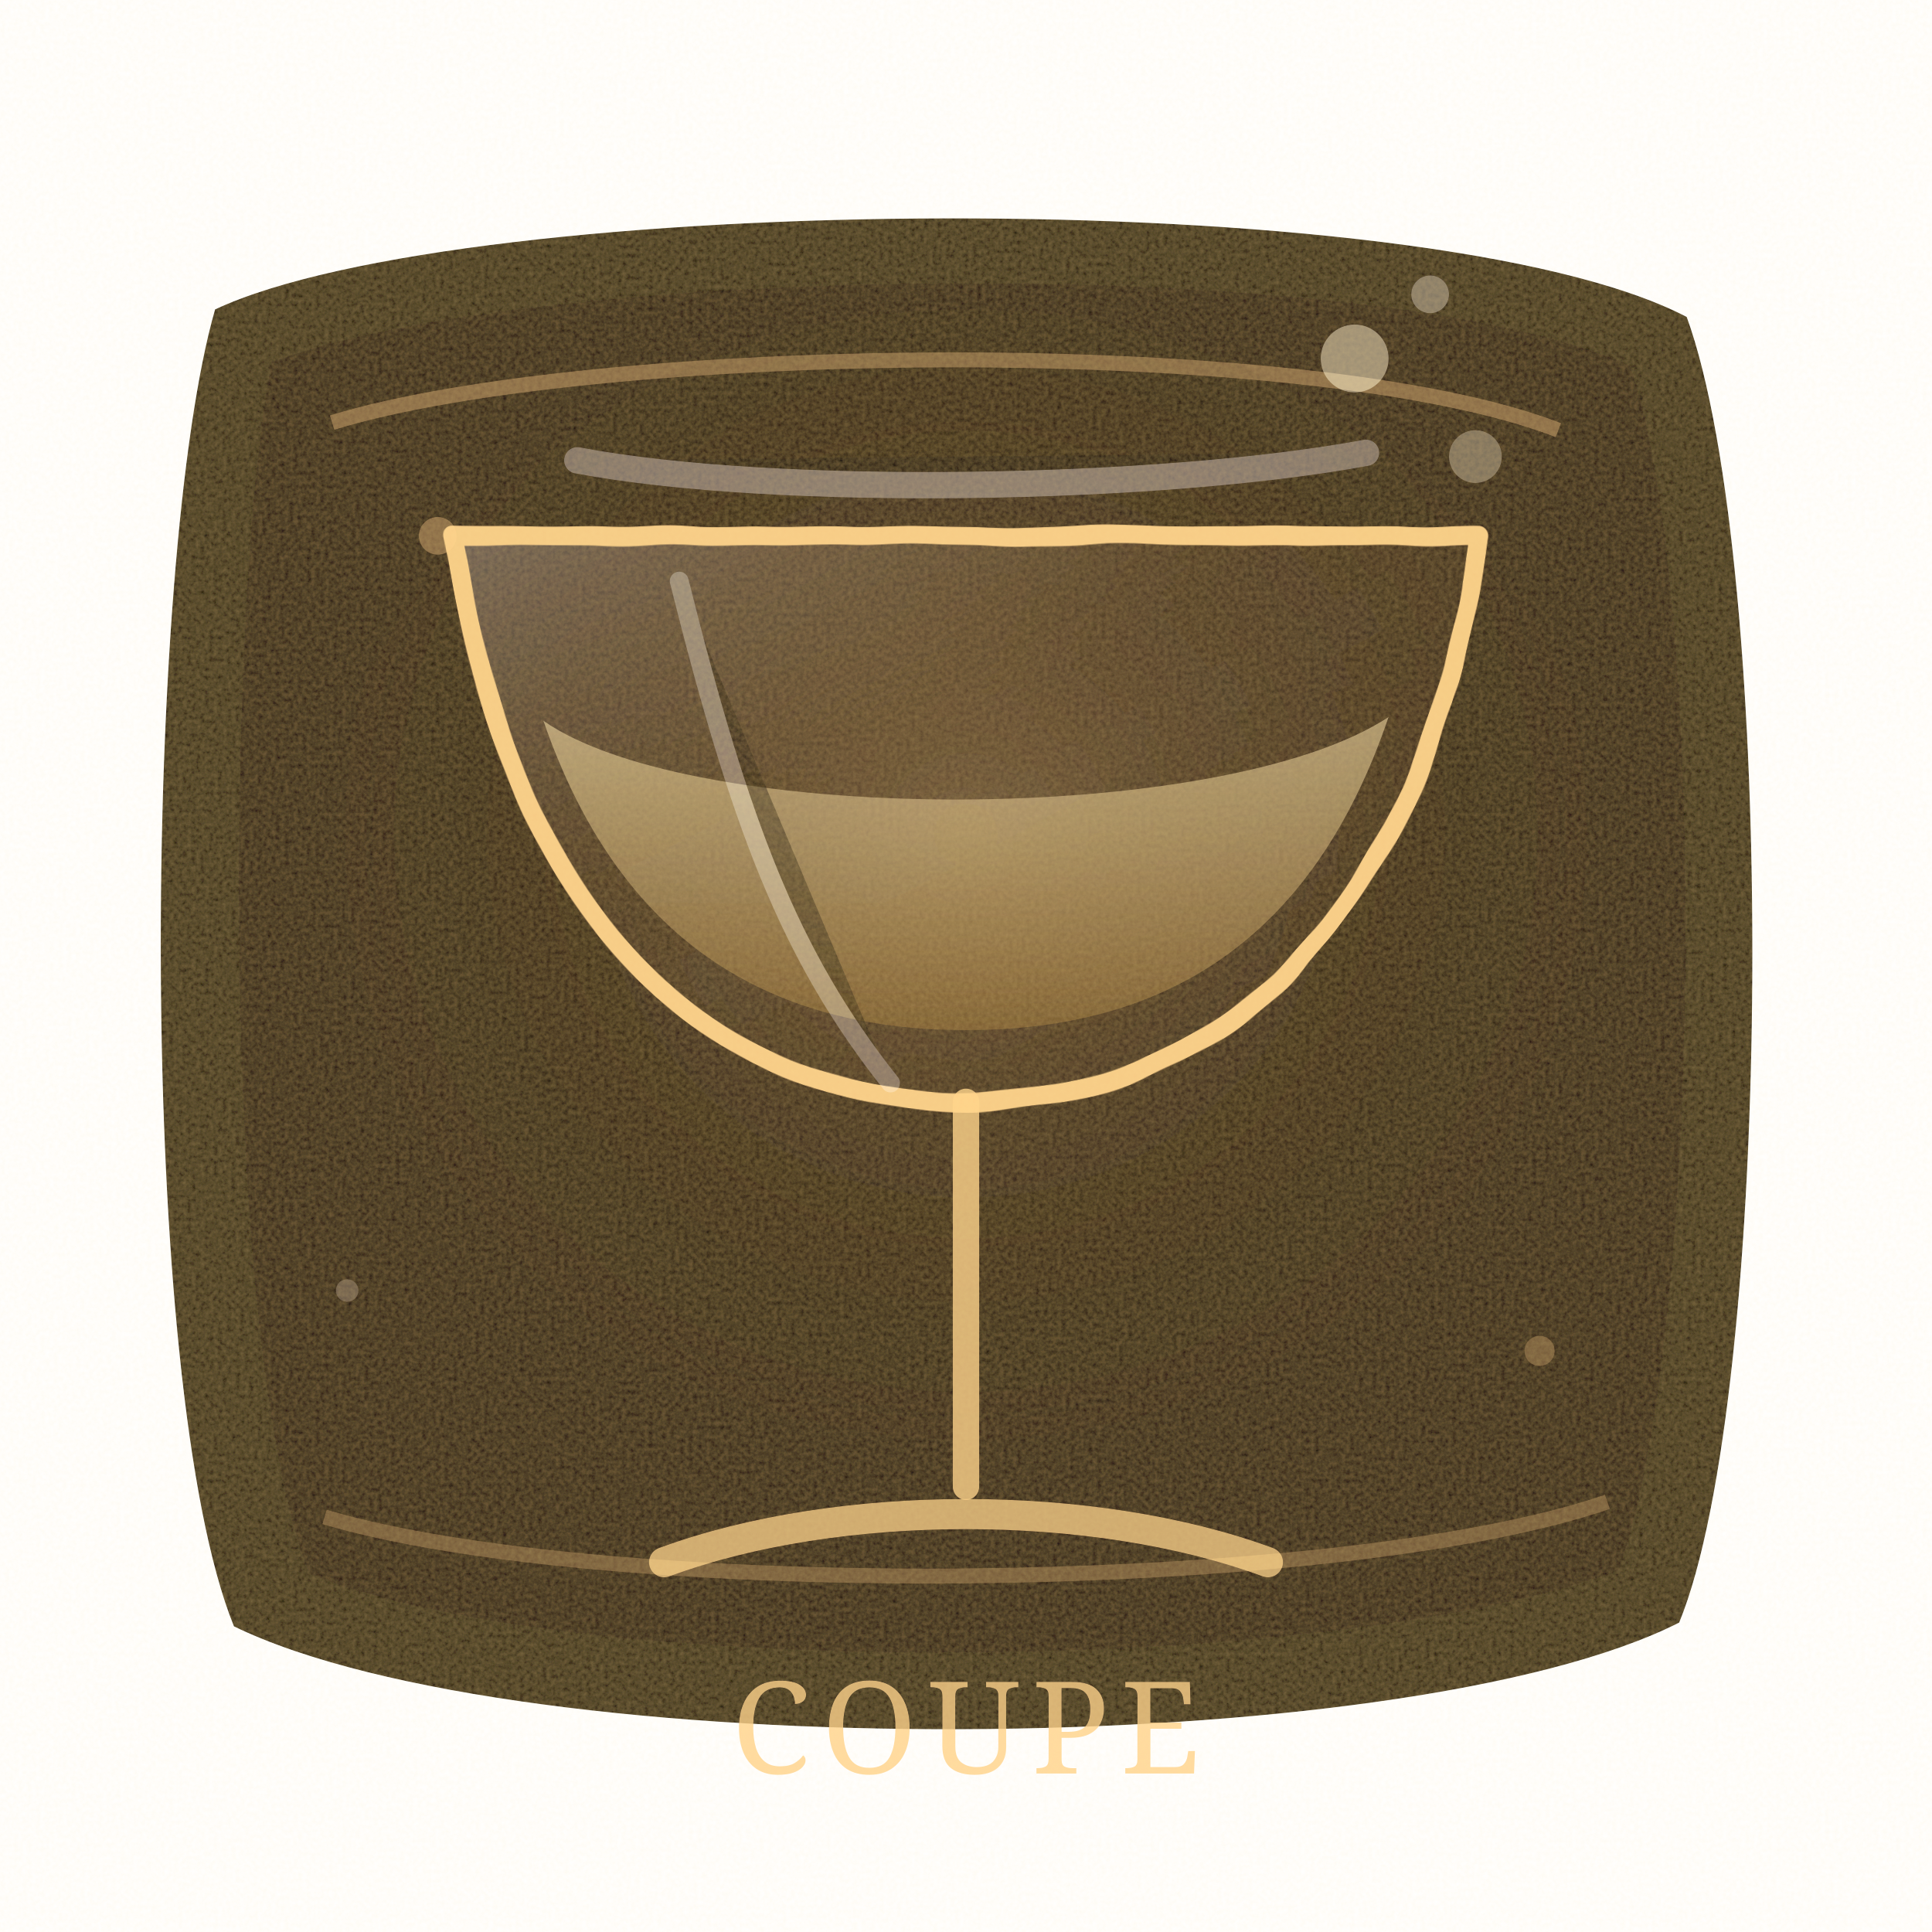
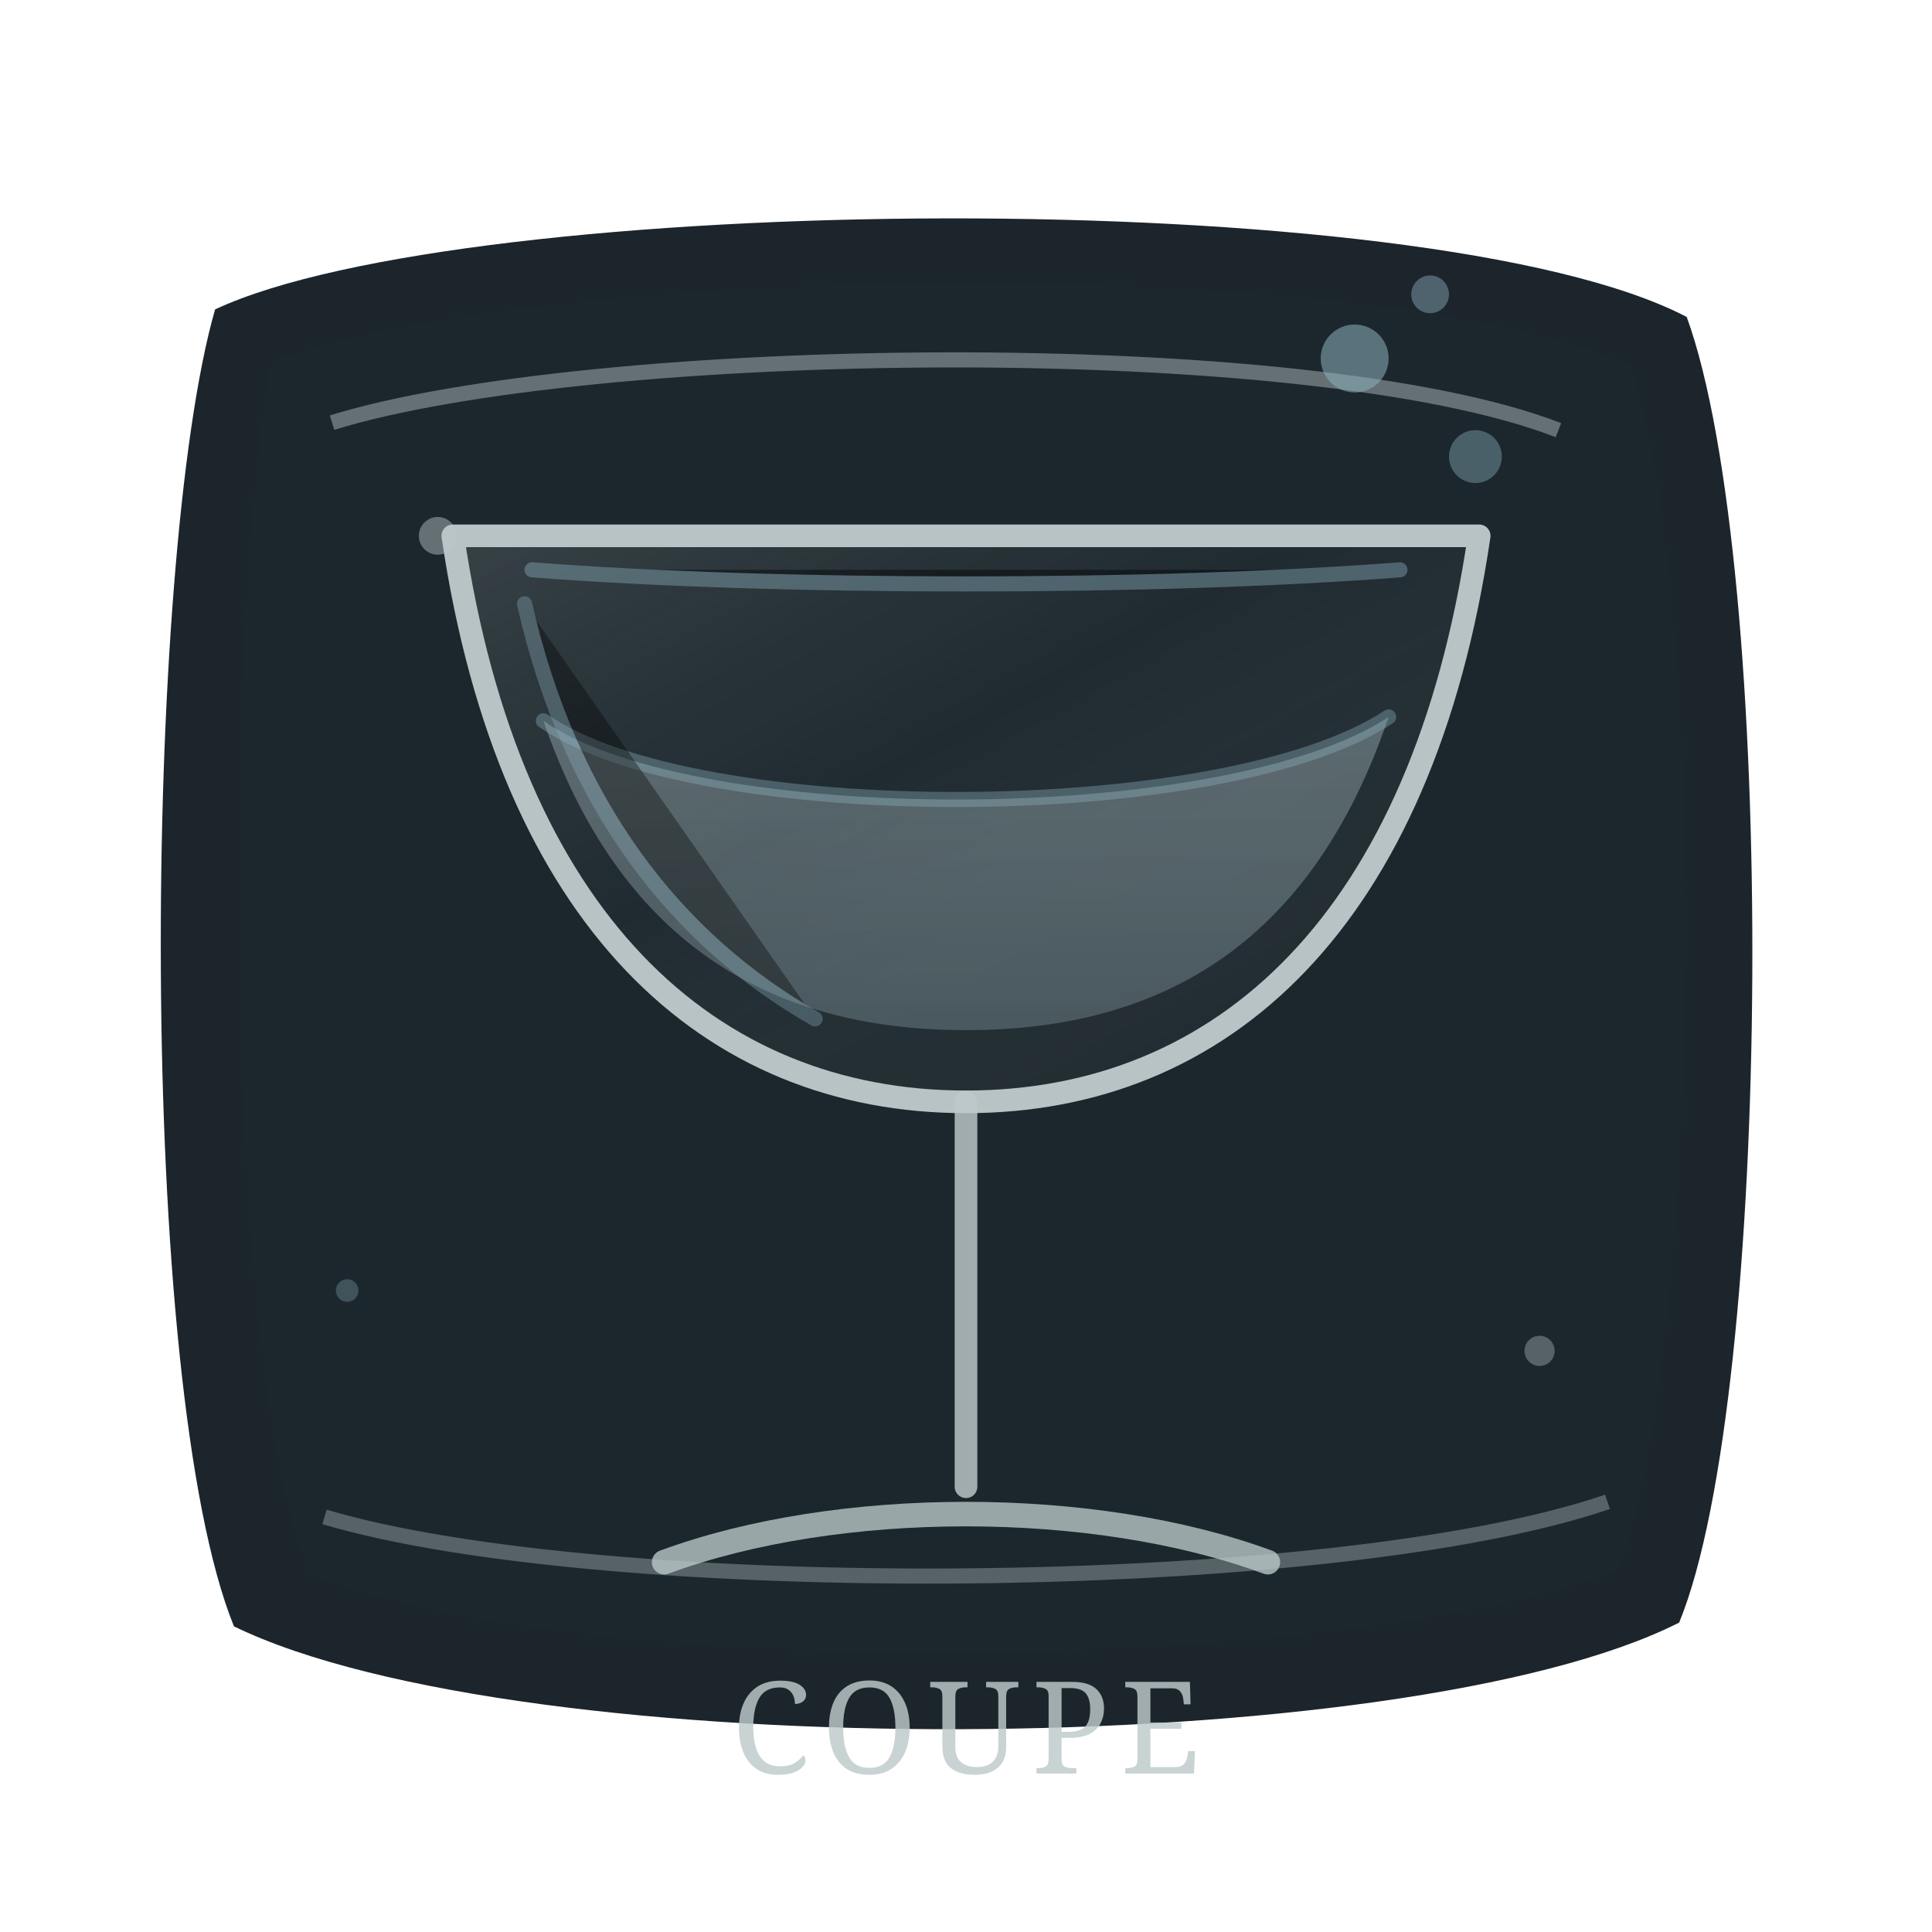
<svg xmlns="http://www.w3.org/2000/svg" viewBox="0 0 512 512" role="img" aria-label="Coupe drink label">
  <defs>
-     <filter id="paper" x="-20%" y="-20%" width="140%" height="140%">
-       <feTurbulence type="fractalNoise" baseFrequency="0.85" numOctaves="4" seed="85" result="noise" />
-       <feColorMatrix in="noise" type="matrix" values="0 0 0 0 0.95 0 0 0 0 0.78 0 0 0 0 0.45 0 0 0 .16 0" />
-       <feBlend in="SourceGraphic" mode="soft-light" />
-     </filter>
-     <filter id="ink" x="-20%" y="-20%" width="140%" height="140%">
-       <feTurbulence type="fractalNoise" baseFrequency="0.035" numOctaves="2" seed="65" result="wobble" />
-       <feDisplacementMap in="SourceGraphic" in2="wobble" scale="2.1" />
-     </filter>
    <linearGradient id="glass" x1="0" x2="1" y1="0" y2="1">
-       <stop offset="0" stop-color="#fff7e8" stop-opacity=".34" />
-       <stop offset=".42" stop-color="#ffd28a" stop-opacity=".08" />
-       <stop offset="1" stop-color="#0c0705" stop-opacity=".2" />
+       <stop offset="0" stop-color="#e5e8e5" stop-opacity=".14" />
+       <stop offset=".42" stop-color="#bdc9ca" stop-opacity=".025" />
+       <stop offset="1" stop-color="#0b1118" stop-opacity=".2" />
    </linearGradient>
    <linearGradient id="liquid" x1="0" x2="0" y1="0" y2="1">
-       <stop offset="0" stop-color="#e7cf9b" stop-opacity=".86" />
-       <stop offset="1" stop-color="#8c6a36" stop-opacity=".96" />
+       <stop offset="0" stop-color="#b0c3c6" stop-opacity=".52" />
+       <stop offset="1" stop-color="#71848b" stop-opacity=".64" />
    </linearGradient>
-     <radialGradient id="glow" cx="50%" cy="42%" r="58%">
-       <stop offset="0" stop-color="#ffd28a" stop-opacity=".26" />
-       <stop offset="1" stop-color="#0c0705" stop-opacity="0" />
-     </radialGradient>
  </defs>
  <rect width="512" height="512" fill="none" />
-   <g filter="url(#paper)">
-     <path d="M57 82 C123 51 378 48 447 84 C471 150 470 369 445 430 C372 467 138 468 62 431 C36 367 38 148 57 82 Z" fill="#140905" opacity=".94" />
-     <path d="M72 96 C140 70 363 66 432 97 C453 160 451 354 429 416 C356 444 153 446 82 417 C58 356 60 158 72 96 Z" fill="#24130b" opacity=".62" />
-     <path d="M88 112 C156 91 346 88 413 114" stroke="#ffd28a" stroke-width="4" opacity=".45" fill="none" />
-     <path d="M86 402 C160 424 353 423 426 398" stroke="#ffd28a" stroke-width="4" opacity=".36" fill="none" />
-     <circle cx="116" cy="142" r="5" fill="#ffd28a" opacity=".45" />
-     <circle cx="408" cy="358" r="4" fill="#ffd28a" opacity=".36" />
-     <circle cx="92" cy="342" r="3" fill="#fff1cc" opacity=".32" />
-     <ellipse cx="256" cy="248" rx="174" ry="166" fill="url(#glow)" />
-     <path filter="url(#ink)" stroke="#ffd28a" stroke-width="5" stroke-linejoin="round" fill="url(#glass)" opacity=".96" d="M120 142 C135 244 188 292 256 292 C324 292 377 244 392 142 Z" />
+   <g>
+     <path d="M57 82 C123 51 378 48 447 84 C471 150 470 369 445 430 C372 467 138 468 62 431 C36 367 38 148 57 82 Z" fill="#0e171e" opacity=".94" />
+     <path d="M72 96 C140 70 363 66 432 97 C453 160 451 354 429 416 C356 444 153 446 82 417 C58 356 60 158 72 96 Z" fill="#1c282f" opacity=".62" />
+     <path d="M88 112 C156 91 346 88 413 114" stroke="#bdc9ca" stroke-width="4" opacity=".45" fill="none" />
+     <path d="M86 402 C160 424 353 423 426 398" stroke="#bdc9ca" stroke-width="4" opacity=".36" fill="none" />
+     <circle cx="116" cy="142" r="5" fill="#bdc9ca" opacity=".45" />
+     <circle cx="408" cy="358" r="4" fill="#bdc9ca" opacity=".36" />
+     <circle cx="92" cy="342" r="3" fill="#8bafbc" opacity=".32" />
+     <path stroke="#bdc9ca" stroke-width="6" stroke-linejoin="round" fill="url(#glass)" opacity=".96" d="M120 142 C135 244 188 292 256 292 C324 292 377 244 392 142 Z" />
    <path d="M144 191 C184 219 324 219 368 190 C348 249 309 273 256 273 C203 273 164 249 144 191 Z" fill="url(#liquid)" opacity=".76" />
-     <path d="M256 292 L256 394" stroke="#ffd28a" stroke-width="7" stroke-linecap="round" opacity=".82" />
-     <path d="M176 414 C222 397 290 397 336 414" stroke="#ffd28a" stroke-width="8" stroke-linecap="round" fill="none" opacity=".78" />
-     <path d="M153 122 C206 132 308 130 362 120" stroke="#fff7e8" stroke-width="7" stroke-linecap="round" opacity=".42" />
-     <path d="M180 154 C196 218 209 253 236 287" stroke="#fff7e8" stroke-width="5" stroke-linecap="round" opacity=".35" />
-     <circle cx="359" cy="95" r="9" fill="#fff1cc" opacity=".55" />
-     <circle cx="391" cy="121" r="7" fill="#fff1cc" opacity=".42" />
-     <circle cx="379" cy="78" r="5" fill="#fff1cc" opacity=".45" />
-     <text x="256" y="470" text-anchor="middle" fill="#ffd28a" opacity=".82" font-family="Georgia, serif" font-size="34" letter-spacing="3">COUPE</text>
+     <path d="M144 191 C184 219 324 219 368 190" fill="none" stroke="#8bafbc" stroke-width="4" stroke-linecap="round" opacity=".38" />
+     <path d="M256 292 L256 394" stroke="#bdc9ca" stroke-width="6" stroke-linecap="round" opacity=".82" />
+     <path d="M176 414 C222 397 290 397 336 414" stroke="#bdc9ca" stroke-width="6.5" stroke-linecap="round" fill="none" opacity=".78" />
+     <path d="M141 151 C205 156 307 156 371 151" stroke="#8bafbc" stroke-width="4" stroke-linecap="round" opacity=".42" />
+     <path d="M139 160 C151 213 179 249 216 270" stroke="#8bafbc" stroke-width="4" stroke-linecap="round" opacity=".35" />
+     <circle cx="359" cy="95" r="9" fill="#8bafbc" opacity=".55" />
+     <circle cx="391" cy="121" r="7" fill="#8bafbc" opacity=".42" />
+     <circle cx="379" cy="78" r="5" fill="#8bafbc" opacity=".45" />
+     <text x="256" y="470" text-anchor="middle" fill="#bdc9ca" opacity=".82" font-family="Georgia, serif" font-size="34" letter-spacing="3">COUPE</text>
  </g>
</svg>
